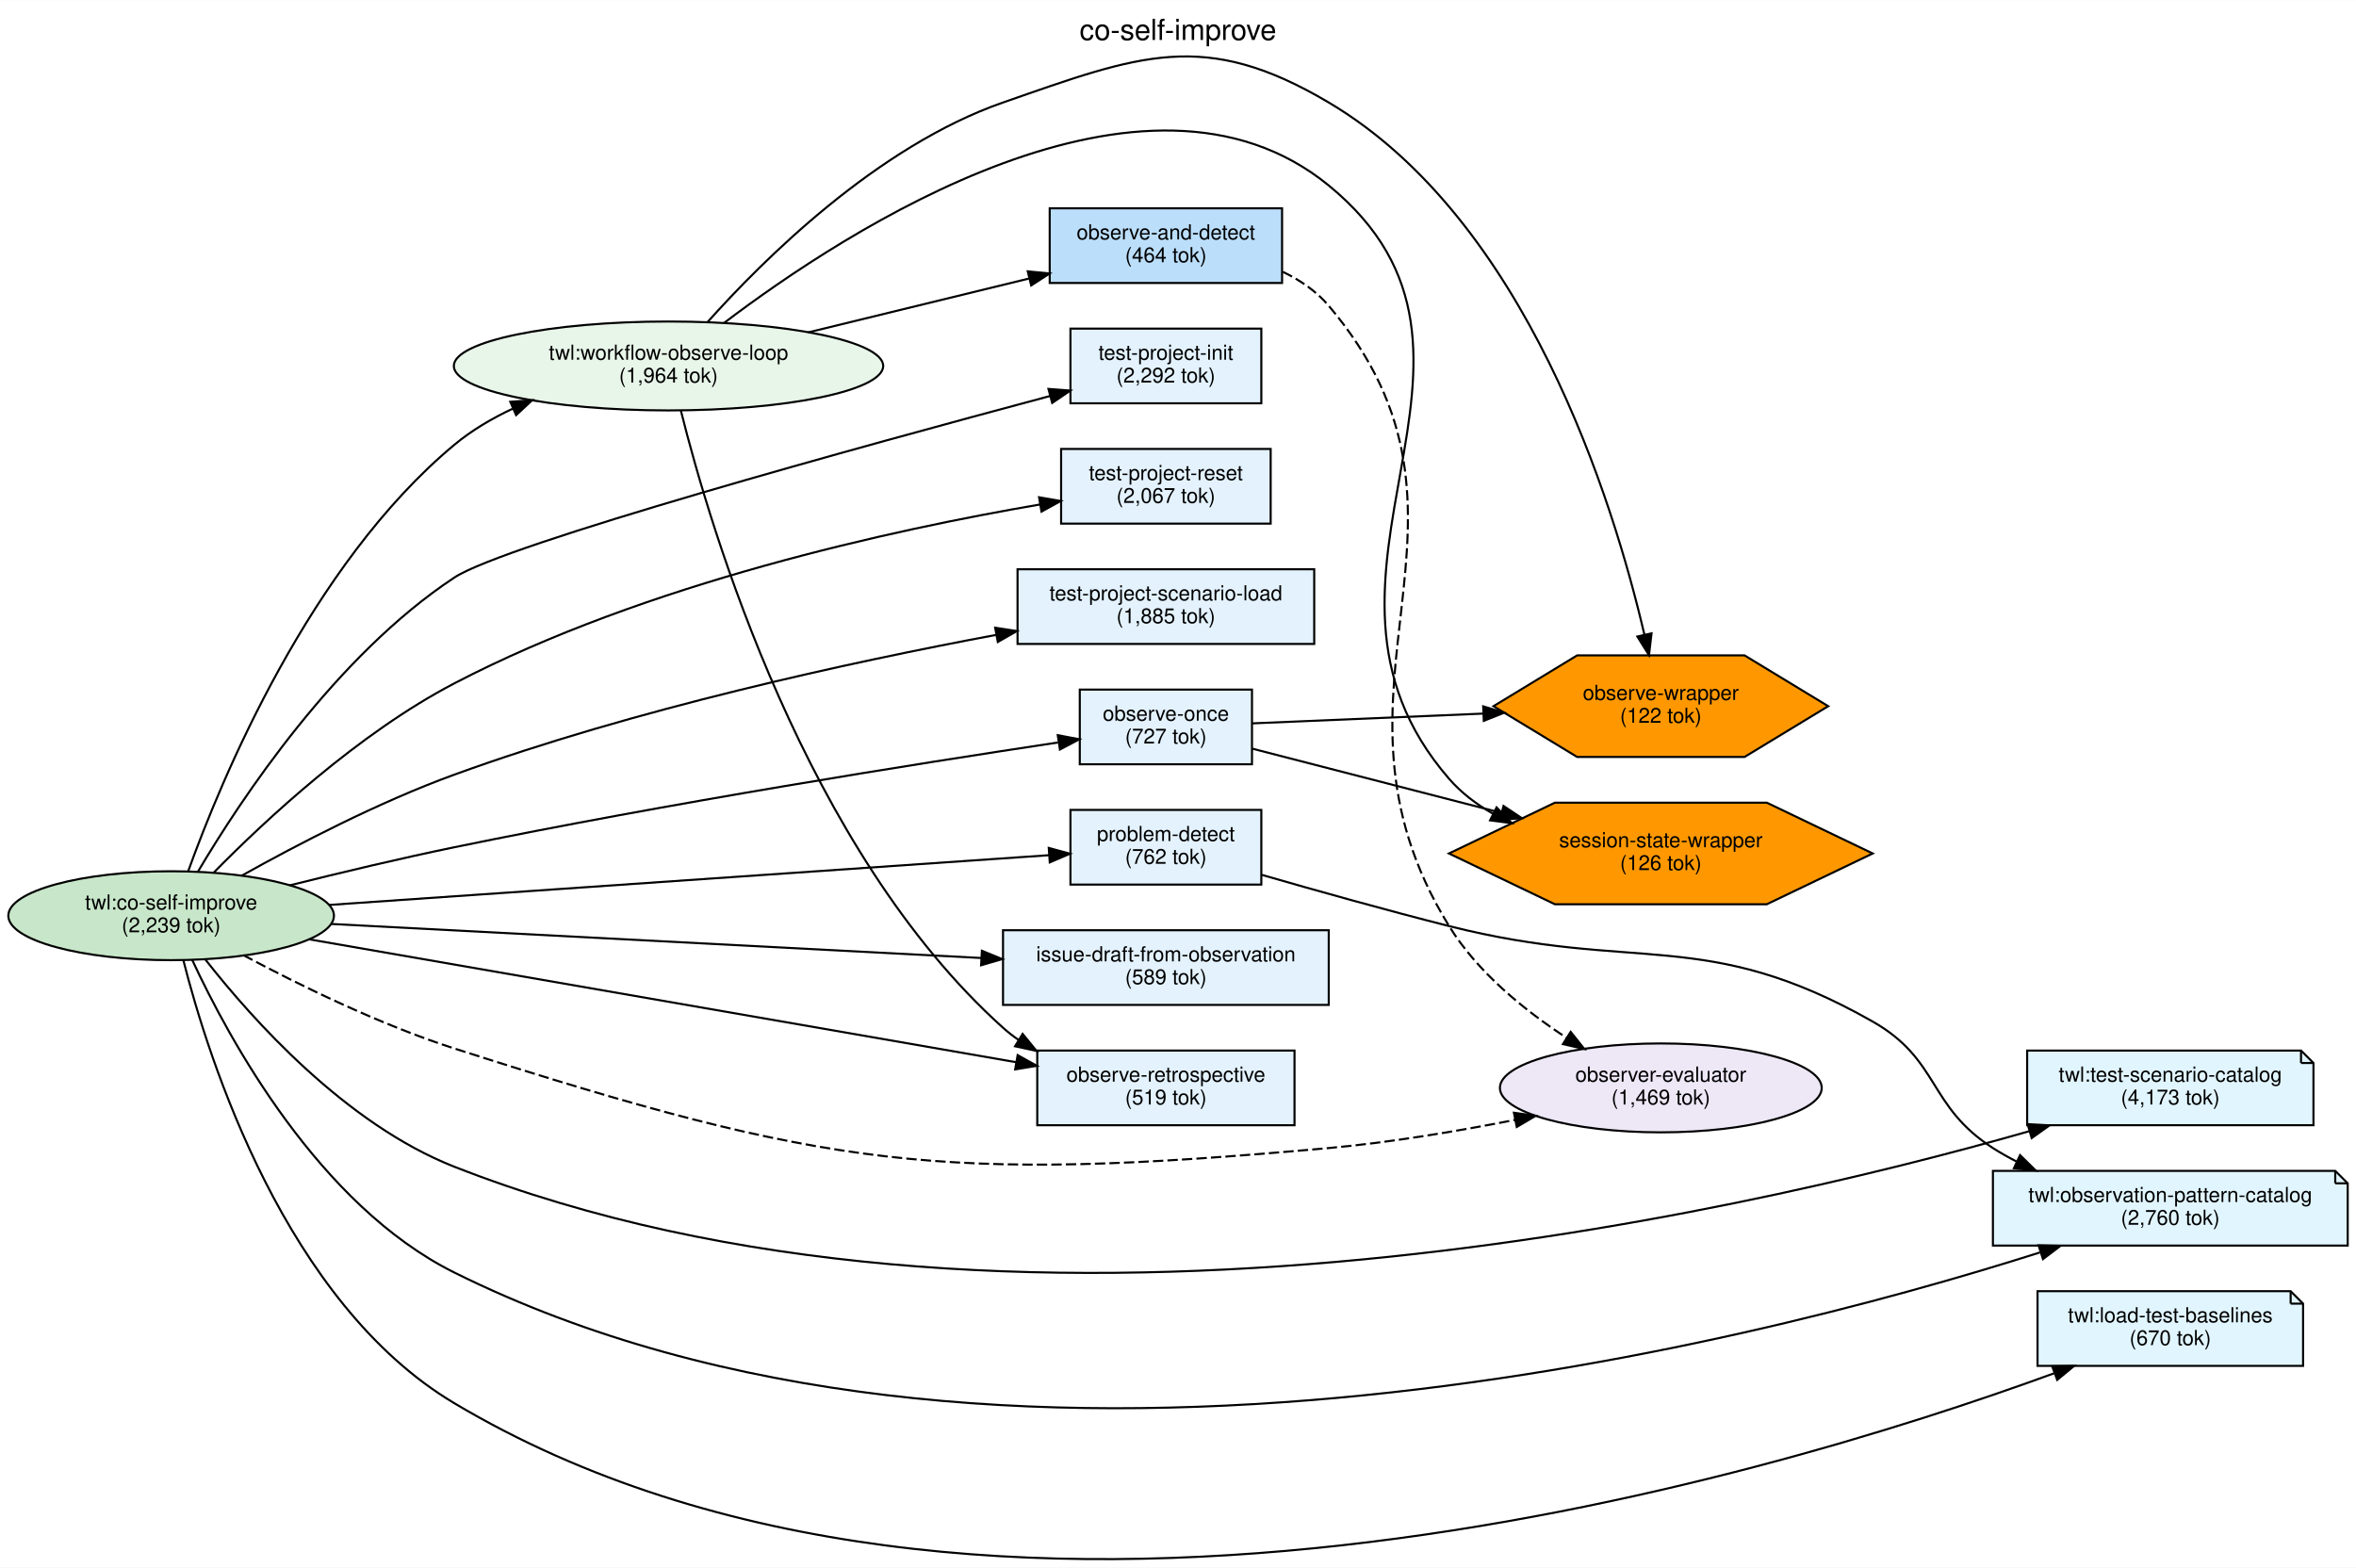
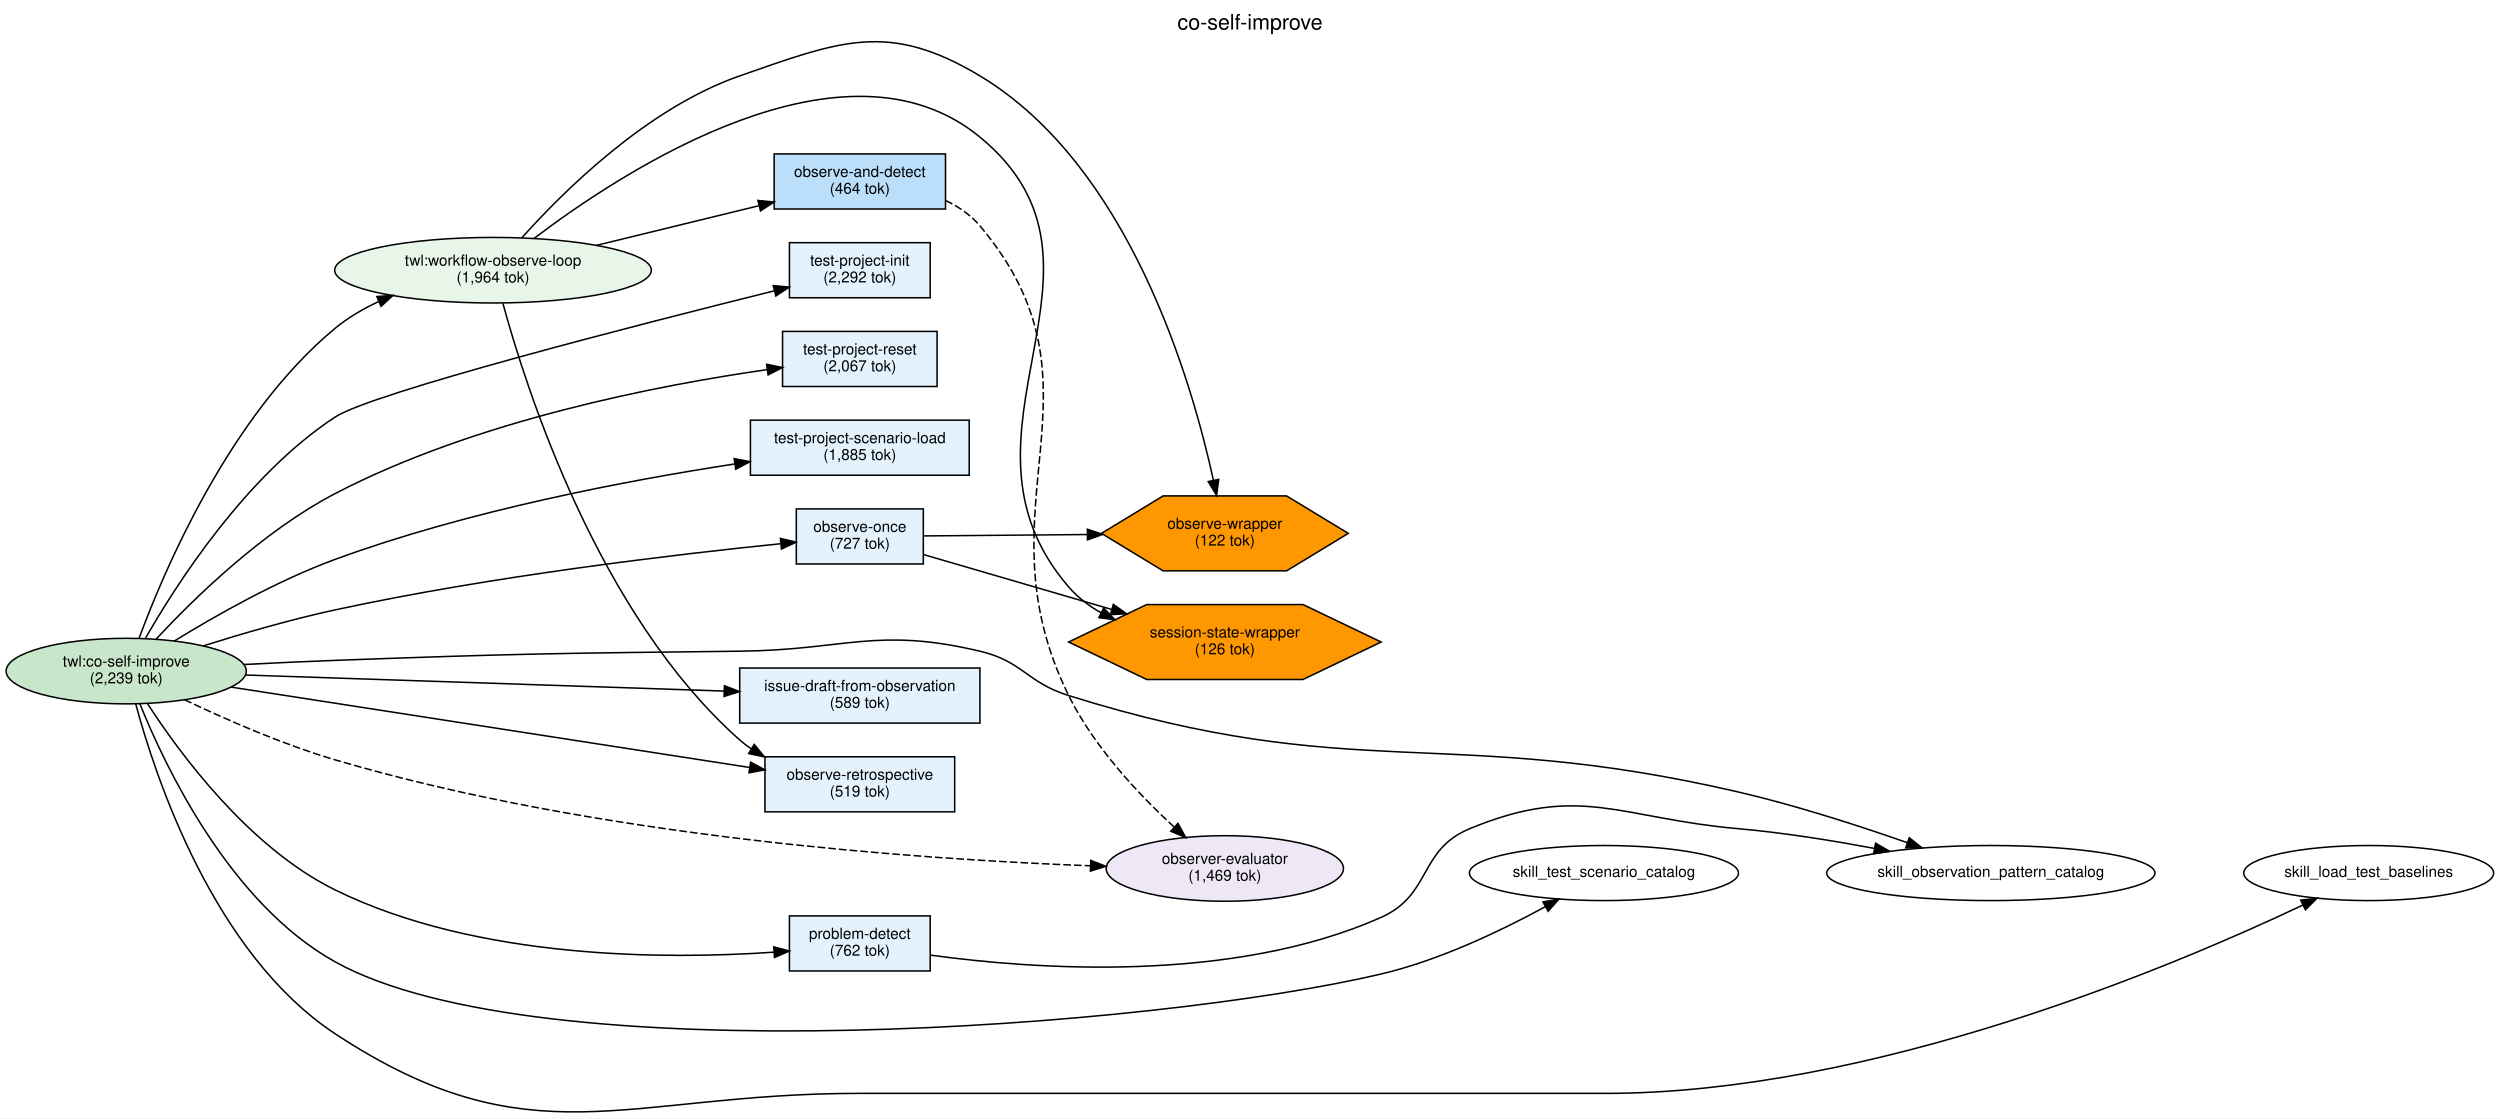
- <svg xmlns="http://www.w3.org/2000/svg" width="1136pt" height="756pt" viewBox="0.00 0.00 1135.58 755.60">
-   <g id="graph0" class="graph" transform="scale(1 1) rotate(0) translate(4 751.6)">
-     <polygon fill="white" stroke="transparent" points="-4,4 -4,-751.6 1131.58,-751.6 1131.58,4 -4,4" />
-     <text text-anchor="middle" x="563.79" y="-732.4" font-family="Helvetica,sans-Serif" font-size="14.00">co-self-improve</text>
+ <svg xmlns="http://www.w3.org/2000/svg" width="1634pt" height="731pt" viewBox="0.00 0.00 1633.92 730.74">
+   <g id="graph0" class="graph" transform="scale(1 1) rotate(0) translate(4 726.74)">
+     <polygon fill="white" stroke="transparent" points="-4,4 -4,-726.74 1629.92,-726.74 1629.92,4 -4,4" />
+     <text text-anchor="middle" x="812.96" y="-707.54" font-family="Helvetica,sans-Serif" font-size="14.00">co-self-improve</text>
    <g id="node1" class="node">
-       <ellipse fill="#c8e6c9" stroke="black" cx="78.49" cy="-310.25" rx="78.48" ry="21.43" />
-       <text text-anchor="middle" x="78.49" y="-313.25" font-family="Helvetica,sans-Serif" font-size="10.00">twl:co-self-improve</text>
-       <text text-anchor="middle" x="78.49" y="-302.25" font-family="Helvetica,sans-Serif" font-size="10.00">(2,239 tok)</text>
+       <ellipse fill="#c8e6c9" stroke="black" cx="78.49" cy="-288.25" rx="78.48" ry="21.43" />
+       <text text-anchor="middle" x="78.49" y="-291.25" font-family="Helvetica,sans-Serif" font-size="10.00">twl:co-self-improve</text>
+       <text text-anchor="middle" x="78.49" y="-280.25" font-family="Helvetica,sans-Serif" font-size="10.00">(2,239 tok)</text>
    </g>
    <g id="node2" class="node">
-       <ellipse fill="#e8f5e9" stroke="black" cx="318.22" cy="-575.25" rx="103.48" ry="21.43" />
-       <text text-anchor="middle" x="318.22" y="-578.25" font-family="Helvetica,sans-Serif" font-size="10.00">twl:workflow-observe-loop</text>
-       <text text-anchor="middle" x="318.22" y="-567.25" font-family="Helvetica,sans-Serif" font-size="10.00">(1,964 tok)</text>
+       <ellipse fill="#e8f5e9" stroke="black" cx="318.22" cy="-550.25" rx="103.48" ry="21.43" />
+       <text text-anchor="middle" x="318.22" y="-553.25" font-family="Helvetica,sans-Serif" font-size="10.00">twl:workflow-observe-loop</text>
+       <text text-anchor="middle" x="318.22" y="-542.25" font-family="Helvetica,sans-Serif" font-size="10.00">(1,964 tok)</text>
    </g>
    <g id="edge1" class="edge">
-       <path fill="none" stroke="black" d="M86.69,-331.65C102.72,-376.17 145.49,-479.41 214.98,-537.25 223.33,-544.21 233.09,-549.96 243.19,-554.69" />
-       <polygon fill="black" stroke="black" points="241.96,-557.98 252.53,-558.76 244.76,-551.56 241.96,-557.98" />
+       <path fill="none" stroke="black" d="M86.77,-309.36C102.95,-353.29 146,-455.17 214.98,-512.25 223.41,-519.23 233.25,-524.99 243.42,-529.74" />
+       <polygon fill="black" stroke="black" points="242.27,-533.05 252.84,-533.81 245.05,-526.63 242.27,-533.05" />
    </g>
    <g id="node3" class="node">
-       <polygon fill="#e1f5fe" stroke="black" points="1105.08,-245.25 973.08,-245.25 973.08,-209.25 1111.08,-209.25 1111.08,-239.25 1105.08,-245.25" />
-       <polyline fill="none" stroke="black" points="1105.08,-245.25 1105.08,-239.25 " />
-       <polyline fill="none" stroke="black" points="1111.08,-239.25 1105.08,-239.25 " />
-       <text text-anchor="middle" x="1042.08" y="-230.25" font-family="Helvetica,sans-Serif" font-size="10.00">twl:test-scenario-catalog</text>
-       <text text-anchor="middle" x="1042.08" y="-219.25" font-family="Helvetica,sans-Serif" font-size="10.00">(4,173 tok)</text>
+       <polygon fill="#e3f2fd" stroke="black" points="599.45,-394.25 516.45,-394.25 516.45,-358.25 599.45,-358.25 599.45,-394.25" />
+       <text text-anchor="middle" x="557.95" y="-379.25" font-family="Helvetica,sans-Serif" font-size="10.00">observe-once</text>
+       <text text-anchor="middle" x="557.95" y="-368.25" font-family="Helvetica,sans-Serif" font-size="10.00">(727 tok)</text>
+     </g>
+     <g id="edge5" class="edge">
+       <path fill="none" stroke="black" d="M128.59,-304.65C154.12,-312.69 185.97,-321.97 214.98,-328.25 317.18,-350.38 438.86,-364.64 506.04,-371.48" />
+       <polygon fill="black" stroke="black" points="506.04,-374.99 516.34,-372.51 506.74,-368.03 506.04,-374.99" />
+     </g>
+     <g id="node4" class="node">
+       <polygon fill="#e3f2fd" stroke="black" points="603.95,-128.25 511.95,-128.25 511.95,-92.25 603.95,-92.25 603.95,-128.25" />
+       <text text-anchor="middle" x="557.95" y="-113.25" font-family="Helvetica,sans-Serif" font-size="10.00">problem-detect</text>
+       <text text-anchor="middle" x="557.95" y="-102.25" font-family="Helvetica,sans-Serif" font-size="10.00">(762 tok)</text>
+     </g>
+     <g id="edge6" class="edge">
+       <path fill="none" stroke="black" d="M92.21,-267.27C113.22,-234.75 158.51,-173.03 214.98,-145.25 307.75,-99.61 431.55,-99.71 501.92,-104.55" />
+       <polygon fill="black" stroke="black" points="501.67,-108.04 511.9,-105.29 502.19,-101.06 501.67,-108.04" />
+     </g>
+     <g id="node5" class="node">
+       <polygon fill="#e3f2fd" stroke="black" points="636.45,-290.25 479.45,-290.25 479.45,-254.25 636.45,-254.25 636.45,-290.25" />
+       <text text-anchor="middle" x="557.95" y="-275.25" font-family="Helvetica,sans-Serif" font-size="10.00">issue-draft-from-observation</text>
+       <text text-anchor="middle" x="557.95" y="-264.25" font-family="Helvetica,sans-Serif" font-size="10.00">(589 tok)</text>
+     </g>
+     <g id="edge7" class="edge">
+       <path fill="none" stroke="black" d="M156.47,-285.67C241.93,-282.81 379.61,-278.19 469.2,-275.19" />
+       <polygon fill="black" stroke="black" points="469.46,-278.68 479.33,-274.85 469.22,-271.69 469.46,-278.68" />
+     </g>
+     <g id="node7" class="node">
+       <polygon fill="#e3f2fd" stroke="black" points="619.95,-232.25 495.95,-232.25 495.95,-196.25 619.95,-196.25 619.95,-232.25" />
+       <text text-anchor="middle" x="557.95" y="-217.25" font-family="Helvetica,sans-Serif" font-size="10.00">observe-retrospective</text>
+       <text text-anchor="middle" x="557.95" y="-206.25" font-family="Helvetica,sans-Serif" font-size="10.00">(519 tok)</text>
+     </g>
+     <g id="edge8" class="edge">
+       <path fill="none" stroke="black" d="M146.89,-277.8C236.58,-263.9 394.47,-239.43 485.95,-225.25" />
+       <polygon fill="black" stroke="black" points="486.6,-228.7 495.95,-223.7 485.53,-221.78 486.6,-228.7" />
+     </g>
+     <g id="node8" class="node">
+       <polygon fill="#e3f2fd" stroke="black" points="603.95,-568.25 511.95,-568.25 511.95,-532.25 603.95,-532.25 603.95,-568.25" />
+       <text text-anchor="middle" x="557.95" y="-553.25" font-family="Helvetica,sans-Serif" font-size="10.00">test-project-init</text>
+       <text text-anchor="middle" x="557.95" y="-542.25" font-family="Helvetica,sans-Serif" font-size="10.00">(2,292 tok)</text>
+     </g>
+     <g id="edge2" class="edge">
+       <path fill="none" stroke="black" d="M90.87,-309.34C111.07,-344.75 156.63,-416.03 214.98,-454.25 239.18,-470.11 411.76,-514.33 502.1,-536.79" />
+       <polygon fill="black" stroke="black" points="501.36,-540.21 511.9,-539.22 503.04,-533.41 501.36,-540.21" />
+     </g>
+     <g id="node9" class="node">
+       <polygon fill="#e3f2fd" stroke="black" points="608.45,-510.25 507.45,-510.25 507.45,-474.25 608.45,-474.25 608.45,-510.25" />
+       <text text-anchor="middle" x="557.95" y="-495.25" font-family="Helvetica,sans-Serif" font-size="10.00">test-project-reset</text>
+       <text text-anchor="middle" x="557.95" y="-484.25" font-family="Helvetica,sans-Serif" font-size="10.00">(2,067 tok)</text>
+     </g>
+     <g id="edge3" class="edge">
+       <path fill="none" stroke="black" d="M98,-309.12C122.29,-335.24 167.46,-379.51 214.98,-404.25 306.97,-452.14 426.73,-475.17 497.38,-485.28" />
+       <polygon fill="black" stroke="black" points="497.05,-488.76 507.43,-486.67 498.01,-481.83 497.05,-488.76" />
+     </g>
+     <g id="node10" class="node">
+       <polygon fill="#e3f2fd" stroke="black" points="629.45,-452.25 486.45,-452.25 486.45,-416.25 629.45,-416.25 629.45,-452.25" />
+       <text text-anchor="middle" x="557.95" y="-437.25" font-family="Helvetica,sans-Serif" font-size="10.00">test-project-scenario-load</text>
+       <text text-anchor="middle" x="557.95" y="-426.25" font-family="Helvetica,sans-Serif" font-size="10.00">(1,885 tok)</text>
+     </g>
+     <g id="edge4" class="edge">
+       <path fill="none" stroke="black" d="M109.79,-307.83C136.51,-324.28 176.98,-347.28 214.98,-361.25 301.47,-393.04 405.61,-412.8 476.08,-423.61" />
+       <polygon fill="black" stroke="black" points="475.81,-427.11 486.22,-425.14 476.86,-420.19 475.81,-427.11" />
+     </g>
+     <g id="node11" class="node">
+       <ellipse fill="#ede7f6" stroke="black" cx="796.51" cy="-159.25" rx="77.56" ry="21.43" />
+       <text text-anchor="middle" x="796.51" y="-162.25" font-family="Helvetica,sans-Serif" font-size="10.00">observer-evaluator</text>
+       <text text-anchor="middle" x="796.51" y="-151.25" font-family="Helvetica,sans-Serif" font-size="10.00">(1,469 tok)</text>
+     </g>
+     <g id="edge9" class="edge">
+       <path fill="none" stroke="black" stroke-dasharray="5,2" d="M116.57,-269.55C143.32,-256.77 180.62,-240.37 214.98,-230.25 385.16,-180.11 593.47,-165.34 708.59,-161.01" />
+       <polygon fill="black" stroke="black" points="708.88,-164.51 718.75,-160.65 708.63,-157.51 708.88,-164.51" />
+     </g>
+     <g id="node14" class="node">
+       <ellipse fill="none" stroke="black" cx="1044.29" cy="-156.25" rx="87.92" ry="18" />
+       <text text-anchor="middle" x="1044.29" y="-153.75" font-family="Helvetica,sans-Serif" font-size="10.00">skill_test_scenario_catalog</text>
    </g>
    <g id="edge10" class="edge">
-       <path fill="none" stroke="black" d="M95,-289.11C117.63,-260.25 162.72,-209.76 214.98,-189.25 479.87,-85.31 829.76,-165.09 974.26,-206.42" />
-       <polygon fill="black" stroke="black" points="973.31,-209.79 983.89,-209.2 975.26,-203.06 973.31,-209.79" />
+       <path fill="none" stroke="black" d="M87.4,-266.94C103.9,-225.87 146.3,-136.47 214.98,-98.25 347.73,-24.38 750.69,-55.45 898.58,-90.25 937.02,-99.3 977.68,-118.83 1006.07,-134.32" />
+       <polygon fill="black" stroke="black" points="1004.4,-137.39 1014.84,-139.18 1007.8,-131.27 1004.4,-137.39" />
    </g>
-     <g id="node4" class="node">
-       <polygon fill="#e1f5fe" stroke="black" points="1121.58,-187.25 956.58,-187.25 956.58,-151.25 1127.58,-151.25 1127.58,-181.25 1121.58,-187.25" />
-       <polyline fill="none" stroke="black" points="1121.58,-187.25 1121.58,-181.25 " />
-       <polyline fill="none" stroke="black" points="1127.58,-181.25 1121.58,-181.25 " />
-       <text text-anchor="middle" x="1042.08" y="-172.25" font-family="Helvetica,sans-Serif" font-size="10.00">twl:observation-pattern-catalog</text>
-       <text text-anchor="middle" x="1042.08" y="-161.25" font-family="Helvetica,sans-Serif" font-size="10.00">(2,760 tok)</text>
+     <g id="node15" class="node">
+       <ellipse fill="none" stroke="black" cx="1297.14" cy="-156.25" rx="107.27" ry="18" />
+       <text text-anchor="middle" x="1297.14" y="-153.75" font-family="Helvetica,sans-Serif" font-size="10.00">skill_observation_pattern_catalog</text>
    </g>
    <g id="edge11" class="edge">
-       <path fill="none" stroke="black" d="M88.54,-289.17C106.31,-250.83 149.79,-170.65 214.98,-138.25 473.53,-9.75 835.86,-102.36 979.21,-147.92" />
-       <polygon fill="black" stroke="black" points="978.56,-151.38 989.15,-151.11 980.7,-144.72 978.56,-151.38" />
+       <path fill="none" stroke="black" d="M155.43,-292.56C174.84,-293.56 195.68,-294.53 214.98,-295.25 332.47,-299.62 361.89,-299.92 479.45,-301.25 549.23,-302.04 568.54,-317.28 636.45,-301.25 664.5,-294.63 666.95,-280.86 694.45,-272.25 881.95,-213.57 940.6,-253.59 1132,-209.25 1169.54,-200.55 1210.81,-187.21 1242.58,-176.08" />
+       <polygon fill="black" stroke="black" points="1243.86,-179.34 1252.12,-172.71 1241.53,-172.74 1243.86,-179.34" />
    </g>
-     <g id="node5" class="node">
-       <polygon fill="#e1f5fe" stroke="black" points="1100.08,-129.25 978.08,-129.25 978.08,-93.25 1106.08,-93.25 1106.08,-123.25 1100.08,-129.25" />
-       <polyline fill="none" stroke="black" points="1100.08,-129.25 1100.08,-123.25 " />
-       <polyline fill="none" stroke="black" points="1106.08,-123.25 1100.08,-123.25 " />
-       <text text-anchor="middle" x="1042.08" y="-114.25" font-family="Helvetica,sans-Serif" font-size="10.00">twl:load-test-baselines</text>
-       <text text-anchor="middle" x="1042.08" y="-103.25" font-family="Helvetica,sans-Serif" font-size="10.00">(670 tok)</text>
+     <g id="node16" class="node">
+       <ellipse fill="none" stroke="black" cx="1544.1" cy="-156.25" rx="81.65" ry="18" />
+       <text text-anchor="middle" x="1544.1" y="-153.75" font-family="Helvetica,sans-Serif" font-size="10.00">skill_load_test_baselines</text>
    </g>
    <g id="edge12" class="edge">
-       <path fill="none" stroke="black" d="M84.3,-289.08C96.51,-240.94 133.65,-123.69 214.98,-75.25 467.92,75.38 845.75,-38.43 986.05,-89.67" />
-       <polygon fill="black" stroke="black" points="985.14,-93.06 995.73,-93.24 987.56,-86.5 985.14,-93.06" />
+       <path fill="none" stroke="black" d="M84.64,-267.03C97.46,-219.29 135.62,-103.53 214.98,-51.25 342.72,32.9 403.98,-12.25 556.95,-12.25 556.95,-12.25 556.95,-12.25 1045.29,-12.25 1220.28,-12.25 1416.73,-95.38 1501.01,-135.31" />
+       <polygon fill="black" stroke="black" points="1499.72,-138.57 1510.25,-139.73 1502.74,-132.26 1499.72,-138.57" />
    </g>
    <g id="node6" class="node">
-       <polygon fill="#e3f2fd" stroke="black" points="599.45,-419.25 516.45,-419.25 516.45,-383.25 599.45,-383.25 599.45,-419.25" />
-       <text text-anchor="middle" x="557.95" y="-404.25" font-family="Helvetica,sans-Serif" font-size="10.00">observe-once</text>
-       <text text-anchor="middle" x="557.95" y="-393.25" font-family="Helvetica,sans-Serif" font-size="10.00">(727 tok)</text>
+       <polygon fill="#bbdefb" stroke="black" points="613.95,-626.25 501.95,-626.25 501.95,-590.25 613.95,-590.25 613.95,-626.25" />
+       <text text-anchor="middle" x="557.95" y="-611.25" font-family="Helvetica,sans-Serif" font-size="10.00">observe-and-detect</text>
+       <text text-anchor="middle" x="557.95" y="-600.25" font-family="Helvetica,sans-Serif" font-size="10.00">(464 tok)</text>
    </g>
-     <g id="edge5" class="edge">
-       <path fill="none" stroke="black" d="M135.65,-324.88C159.95,-330.96 188.78,-337.85 214.98,-343.25 317.7,-364.45 438.95,-383.65 505.97,-393.76" />
-       <polygon fill="black" stroke="black" points="505.84,-397.28 516.24,-395.31 506.87,-390.36 505.84,-397.28" />
+     <g id="edge13" class="edge">
+       <path fill="none" stroke="black" d="M385.44,-566.41C418.68,-574.52 458.81,-584.31 491.89,-592.38" />
+       <polygon fill="black" stroke="black" points="491.37,-595.85 501.92,-594.82 493.03,-589.05 491.37,-595.85" />
    </g>
-     <g id="node7" class="node">
-       <polygon fill="#e3f2fd" stroke="black" points="603.95,-361.25 511.95,-361.25 511.95,-325.25 603.95,-325.25 603.95,-361.25" />
-       <text text-anchor="middle" x="557.95" y="-346.25" font-family="Helvetica,sans-Serif" font-size="10.00">problem-detect</text>
-       <text text-anchor="middle" x="557.95" y="-335.25" font-family="Helvetica,sans-Serif" font-size="10.00">(762 tok)</text>
-     </g>
-     <g id="edge6" class="edge">
-       <path fill="none" stroke="black" d="M154.62,-315.45C251.02,-322.11 416,-333.51 501.67,-339.43" />
-       <polygon fill="black" stroke="black" points="501.5,-342.93 511.71,-340.13 501.98,-335.95 501.5,-342.93" />
-     </g>
-     <g id="node8" class="node">
-       <polygon fill="#e3f2fd" stroke="black" points="636.45,-303.25 479.45,-303.25 479.45,-267.25 636.45,-267.25 636.45,-303.25" />
-       <text text-anchor="middle" x="557.95" y="-288.25" font-family="Helvetica,sans-Serif" font-size="10.00">issue-draft-from-observation</text>
-       <text text-anchor="middle" x="557.95" y="-277.25" font-family="Helvetica,sans-Serif" font-size="10.00">(589 tok)</text>
-     </g>
-     <g id="edge7" class="edge">
-       <path fill="none" stroke="black" d="M155.67,-306.27C240.98,-301.8 379.02,-294.57 468.89,-289.87" />
-       <polygon fill="black" stroke="black" points="469.26,-293.35 479.06,-289.33 468.89,-286.36 469.26,-293.35" />
-     </g>
-     <g id="node10" class="node">
-       <polygon fill="#e3f2fd" stroke="black" points="619.95,-245.25 495.95,-245.25 495.95,-209.25 619.95,-209.25 619.95,-245.25" />
-       <text text-anchor="middle" x="557.95" y="-230.25" font-family="Helvetica,sans-Serif" font-size="10.00">observe-retrospective</text>
-       <text text-anchor="middle" x="557.95" y="-219.25" font-family="Helvetica,sans-Serif" font-size="10.00">(519 tok)</text>
-     </g>
-     <g id="edge8" class="edge">
-       <path fill="none" stroke="black" d="M144.88,-298.89C234.11,-283.38 393.46,-255.68 485.67,-239.65" />
-       <polygon fill="black" stroke="black" points="486.5,-243.05 495.75,-237.89 485.3,-236.16 486.5,-243.05" />
-     </g>
-     <g id="node11" class="node">
-       <polygon fill="#e3f2fd" stroke="black" points="603.95,-593.25 511.95,-593.25 511.95,-557.25 603.95,-557.25 603.95,-593.25" />
-       <text text-anchor="middle" x="557.95" y="-578.25" font-family="Helvetica,sans-Serif" font-size="10.00">test-project-init</text>
-       <text text-anchor="middle" x="557.95" y="-567.25" font-family="Helvetica,sans-Serif" font-size="10.00">(2,292 tok)</text>
-     </g>
-     <g id="edge2" class="edge">
-       <path fill="none" stroke="black" d="M91.36,-331.41C111.97,-366.21 157.71,-435.44 214.98,-473.25 239.24,-489.28 411.79,-536.64 502.12,-560.77" />
-       <polygon fill="black" stroke="black" points="501.35,-564.19 511.91,-563.39 503.15,-557.43 501.35,-564.19" />
+     <g id="edge14" class="edge">
+       <path fill="none" stroke="black" d="M324.66,-528.68C339.68,-473.36 386.89,-325.08 479.45,-243.25 481.8,-241.18 484.31,-239.25 486.93,-237.45" />
+       <polygon fill="black" stroke="black" points="488.93,-240.33 495.67,-232.15 485.3,-234.34 488.93,-240.33" />
    </g>
    <g id="node12" class="node">
-       <polygon fill="#e3f2fd" stroke="black" points="608.45,-535.25 507.45,-535.25 507.45,-499.25 608.45,-499.25 608.45,-535.25" />
-       <text text-anchor="middle" x="557.95" y="-520.25" font-family="Helvetica,sans-Serif" font-size="10.00">test-project-reset</text>
-       <text text-anchor="middle" x="557.95" y="-509.25" font-family="Helvetica,sans-Serif" font-size="10.00">(2,067 tok)</text>
+       <polygon fill="#ff9800" stroke="black" points="877.18,-378.25 836.85,-402.74 756.18,-402.74 715.85,-378.25 756.18,-353.76 836.85,-353.76 877.18,-378.25" />
+       <text text-anchor="middle" x="796.51" y="-381.25" font-family="Helvetica,sans-Serif" font-size="10.00">observe-wrapper</text>
+       <text text-anchor="middle" x="796.51" y="-370.25" font-family="Helvetica,sans-Serif" font-size="10.00">(122 tok)</text>
    </g>
-     <g id="edge3" class="edge">
-       <path fill="none" stroke="black" d="M99.08,-331.11C123.8,-356.25 168.71,-398.12 214.98,-422.25 307.27,-470.41 426.68,-496.38 497.23,-508.47" />
-       <polygon fill="black" stroke="black" points="496.83,-511.96 507.27,-510.16 497.99,-505.05 496.83,-511.96" />
+     <g id="edge15" class="edge">
+       <path fill="none" stroke="black" d="M336.79,-571.12C363.8,-601.38 418.78,-656.12 479.45,-677.25 545.35,-700.2 576.64,-713.18 636.45,-677.25 733.81,-618.76 774.81,-478.3 789.07,-412.88" />
+       <polygon fill="black" stroke="black" points="792.5,-413.55 791.13,-403.04 785.65,-412.11 792.5,-413.55" />
    </g>
    <g id="node13" class="node">
-       <polygon fill="#e3f2fd" stroke="black" points="629.45,-477.25 486.45,-477.25 486.45,-441.25 629.45,-441.25 629.45,-477.25" />
-       <text text-anchor="middle" x="557.95" y="-462.25" font-family="Helvetica,sans-Serif" font-size="10.00">test-project-scenario-load</text>
-       <text text-anchor="middle" x="557.95" y="-451.25" font-family="Helvetica,sans-Serif" font-size="10.00">(1,885 tok)</text>
-     </g>
-     <g id="edge4" class="edge">
-       <path fill="none" stroke="black" d="M112.49,-329.55C139.34,-344.57 178.62,-365.03 214.98,-378.25 301.87,-409.86 405.73,-432.43 476.01,-445.59" />
-       <polygon fill="black" stroke="black" points="475.66,-449.08 486.13,-447.46 476.94,-442.2 475.66,-449.08" />
-     </g>
-     <g id="node14" class="node">
-       <ellipse fill="#ede7f6" stroke="black" cx="796.51" cy="-227.25" rx="77.56" ry="21.43" />
-       <text text-anchor="middle" x="796.51" y="-230.25" font-family="Helvetica,sans-Serif" font-size="10.00">observer-evaluator</text>
-       <text text-anchor="middle" x="796.51" y="-219.25" font-family="Helvetica,sans-Serif" font-size="10.00">(1,469 tok)</text>
-     </g>
-     <g id="edge9" class="edge">
-       <path fill="none" stroke="black" stroke-dasharray="5,2" d="M113.28,-291.24C140.1,-276.91 178.94,-257.82 214.98,-246.25 394.5,-188.67 448.69,-181.28 636.45,-198.25 666.08,-200.93 698.44,-206.37 726.19,-211.81" />
-       <polygon fill="black" stroke="black" points="725.7,-215.28 736.19,-213.81 727.07,-208.42 725.7,-215.28" />
-     </g>
-     <g id="node9" class="node">
-       <polygon fill="#bbdefb" stroke="black" points="613.95,-651.25 501.95,-651.25 501.95,-615.25 613.95,-615.25 613.95,-651.25" />
-       <text text-anchor="middle" x="557.95" y="-636.25" font-family="Helvetica,sans-Serif" font-size="10.00">observe-and-detect</text>
-       <text text-anchor="middle" x="557.95" y="-625.25" font-family="Helvetica,sans-Serif" font-size="10.00">(464 tok)</text>
-     </g>
-     <g id="edge13" class="edge">
-       <path fill="none" stroke="black" d="M385.44,-591.41C418.68,-599.52 458.81,-609.31 491.89,-617.38" />
-       <polygon fill="black" stroke="black" points="491.37,-620.86 501.92,-619.83 493.03,-614.06 491.37,-620.86" />
-     </g>
-     <g id="edge14" class="edge">
-       <path fill="none" stroke="black" d="M324.19,-553.68C338.37,-496.89 384.23,-341.76 479.45,-256.25 481.78,-254.16 484.28,-252.22 486.89,-250.41" />
-       <polygon fill="black" stroke="black" points="488.9,-253.28 495.6,-245.08 485.24,-247.31 488.9,-253.28" />
-     </g>
-     <g id="node15" class="node">
-       <polygon fill="#ff9800" stroke="black" points="877.18,-411.25 836.85,-435.74 756.18,-435.74 715.85,-411.25 756.18,-386.77 836.85,-386.77 877.18,-411.25" />
-       <text text-anchor="middle" x="796.51" y="-414.25" font-family="Helvetica,sans-Serif" font-size="10.00">observe-wrapper</text>
-       <text text-anchor="middle" x="796.51" y="-403.25" font-family="Helvetica,sans-Serif" font-size="10.00">(122 tok)</text>
-     </g>
-     <g id="edge15" class="edge">
-       <path fill="none" stroke="black" d="M336.79,-596.13C363.8,-626.39 418.78,-681.13 479.45,-702.25 545.35,-725.2 576.44,-737.85 636.45,-702.25 731.68,-645.78 773.6,-509.96 788.56,-445.86" />
-       <polygon fill="black" stroke="black" points="792.03,-446.37 790.81,-435.84 785.2,-444.83 792.03,-446.37" />
-     </g>
-     <g id="node16" class="node">
-       <polygon fill="#ff9800" stroke="black" points="898.64,-340.25 847.58,-364.74 745.45,-364.74 694.39,-340.25 745.45,-315.77 847.58,-315.77 898.64,-340.25" />
-       <text text-anchor="middle" x="796.51" y="-343.25" font-family="Helvetica,sans-Serif" font-size="10.00">session-state-wrapper</text>
-       <text text-anchor="middle" x="796.51" y="-332.25" font-family="Helvetica,sans-Serif" font-size="10.00">(126 tok)</text>
+       <polygon fill="#ff9800" stroke="black" points="898.64,-307.25 847.58,-331.74 745.45,-331.74 694.39,-307.25 745.45,-282.76 847.58,-282.76 898.64,-307.25" />
+       <text text-anchor="middle" x="796.51" y="-310.25" font-family="Helvetica,sans-Serif" font-size="10.00">session-state-wrapper</text>
+       <text text-anchor="middle" x="796.51" y="-299.25" font-family="Helvetica,sans-Serif" font-size="10.00">(126 tok)</text>
    </g>
    <g id="edge16" class="edge">
-       <path fill="none" stroke="black" d="M344.98,-595.97C403.42,-640.31 547.8,-734.73 636.45,-662.25 736.86,-580.16 609.48,-474.25 694.45,-376.25 700.35,-369.46 707.62,-363.94 715.53,-359.47" />
-       <polygon fill="black" stroke="black" points="717.35,-362.47 724.71,-354.85 714.2,-356.22 717.35,-362.47" />
+       <path fill="none" stroke="black" d="M345.01,-571C403.5,-615.41 548,-709.96 636.45,-637.25 739.34,-552.68 607.47,-444.11 694.45,-343.25 700.33,-336.44 707.59,-330.91 715.5,-326.43" />
+       <polygon fill="black" stroke="black" points="717.31,-329.44 724.67,-321.81 714.16,-323.19 717.31,-329.44" />
    </g>
    <g id="edge17" class="edge">
-       <path fill="none" stroke="black" d="M599.62,-402.97C630.18,-404.27 673.11,-406.08 711,-407.68" />
-       <polygon fill="black" stroke="black" points="710.89,-411.18 721.03,-408.11 711.18,-404.19 710.89,-411.18" />
+       <path fill="none" stroke="black" d="M599.62,-376.59C628.96,-376.84 669.71,-377.19 706.45,-377.5" />
+       <polygon fill="black" stroke="black" points="706.67,-381 716.7,-377.58 706.73,-374 706.67,-381" />
    </g>
    <g id="edge18" class="edge">
-       <path fill="none" stroke="black" d="M599.62,-390.77C632.57,-382.27 679.91,-370.06 719.8,-359.78" />
-       <polygon fill="black" stroke="black" points="720.69,-363.16 729.5,-357.28 718.94,-356.39 720.69,-363.16" />
+       <path fill="none" stroke="black" d="M599.62,-364.39C633.3,-354.56 682.02,-340.35 722.44,-328.56" />
+       <polygon fill="black" stroke="black" points="723.64,-331.86 732.26,-325.7 721.68,-325.14 723.64,-331.86" />
    </g>
    <g id="edge19" class="edge">
-       <path fill="none" stroke="black" d="M603.96,-330C630.26,-322.42 664.13,-312.92 694.45,-305.25 784.62,-282.47 817.69,-305.15 898.58,-259.25 931.11,-240.79 925.09,-218.46 956.58,-198.25 960.17,-195.95 963.98,-193.8 967.9,-191.8" />
-       <polygon fill="black" stroke="black" points="969.66,-194.84 977.22,-187.42 966.69,-188.51 969.66,-194.84" />
+       <path fill="none" stroke="black" d="M604.17,-102.61C671.57,-93.35 800.91,-83.9 898.58,-127.25 931.9,-142.04 922.9,-171.3 956.58,-185.25 1028.61,-215.09 1054.33,-192.06 1132,-185.25 1161.27,-182.68 1193.14,-177.59 1220.94,-172.38" />
+       <polygon fill="black" stroke="black" points="1221.82,-175.78 1230.99,-170.46 1220.51,-168.9 1221.82,-175.78" />
    </g>
    <g id="edge20" class="edge">
-       <path fill="none" stroke="black" stroke-dasharray="5,2" d="M614.32,-620.63C622.7,-616.6 630.51,-611.27 636.45,-604.25 723.88,-500.91 623.41,-420.48 694.45,-305.25 708.19,-282.97 730.77,-264.64 751.11,-251.37" />
-       <polygon fill="black" stroke="black" points="753.05,-254.28 759.65,-245.99 749.32,-248.35 753.05,-254.28" />
+       <path fill="none" stroke="black" stroke-dasharray="5,2" d="M613.96,-595.84C622.48,-591.78 630.44,-586.39 636.45,-579.25 725.88,-473.02 633.03,-396.78 694.45,-272.25 711.08,-238.53 740.62,-207.26 763.49,-186.2" />
+       <polygon fill="black" stroke="black" points="765.87,-188.76 770.95,-179.46 761.19,-183.56 765.87,-188.76" />
    </g>
  </g>
</svg>
